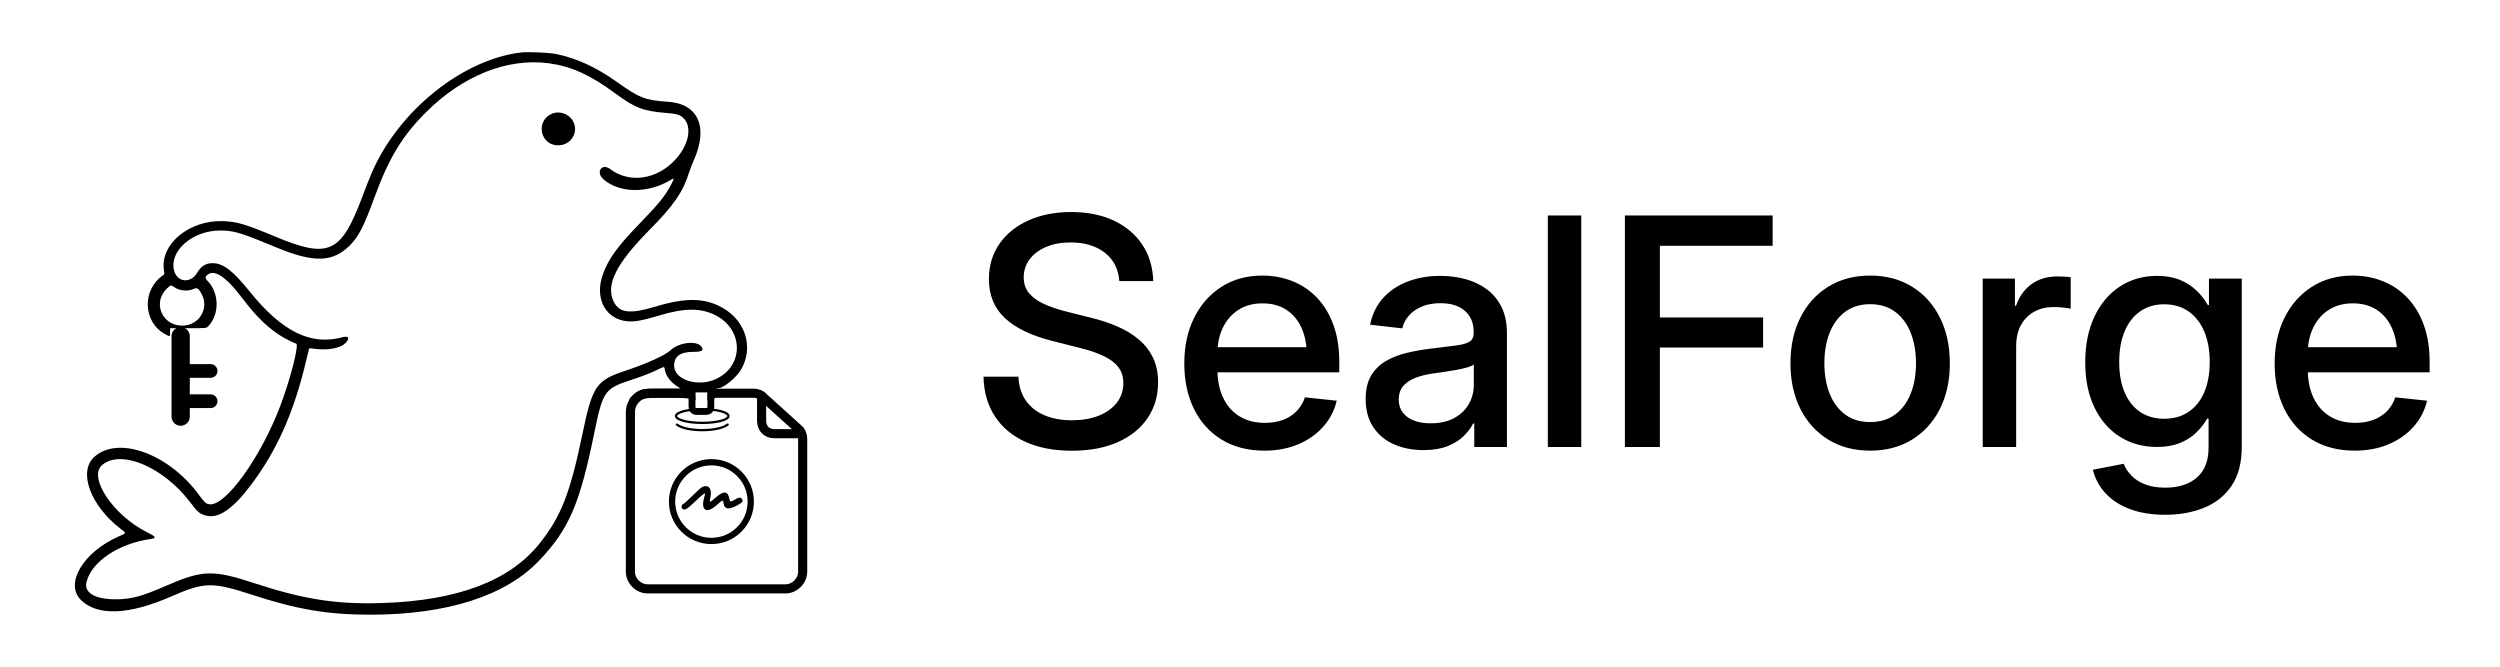
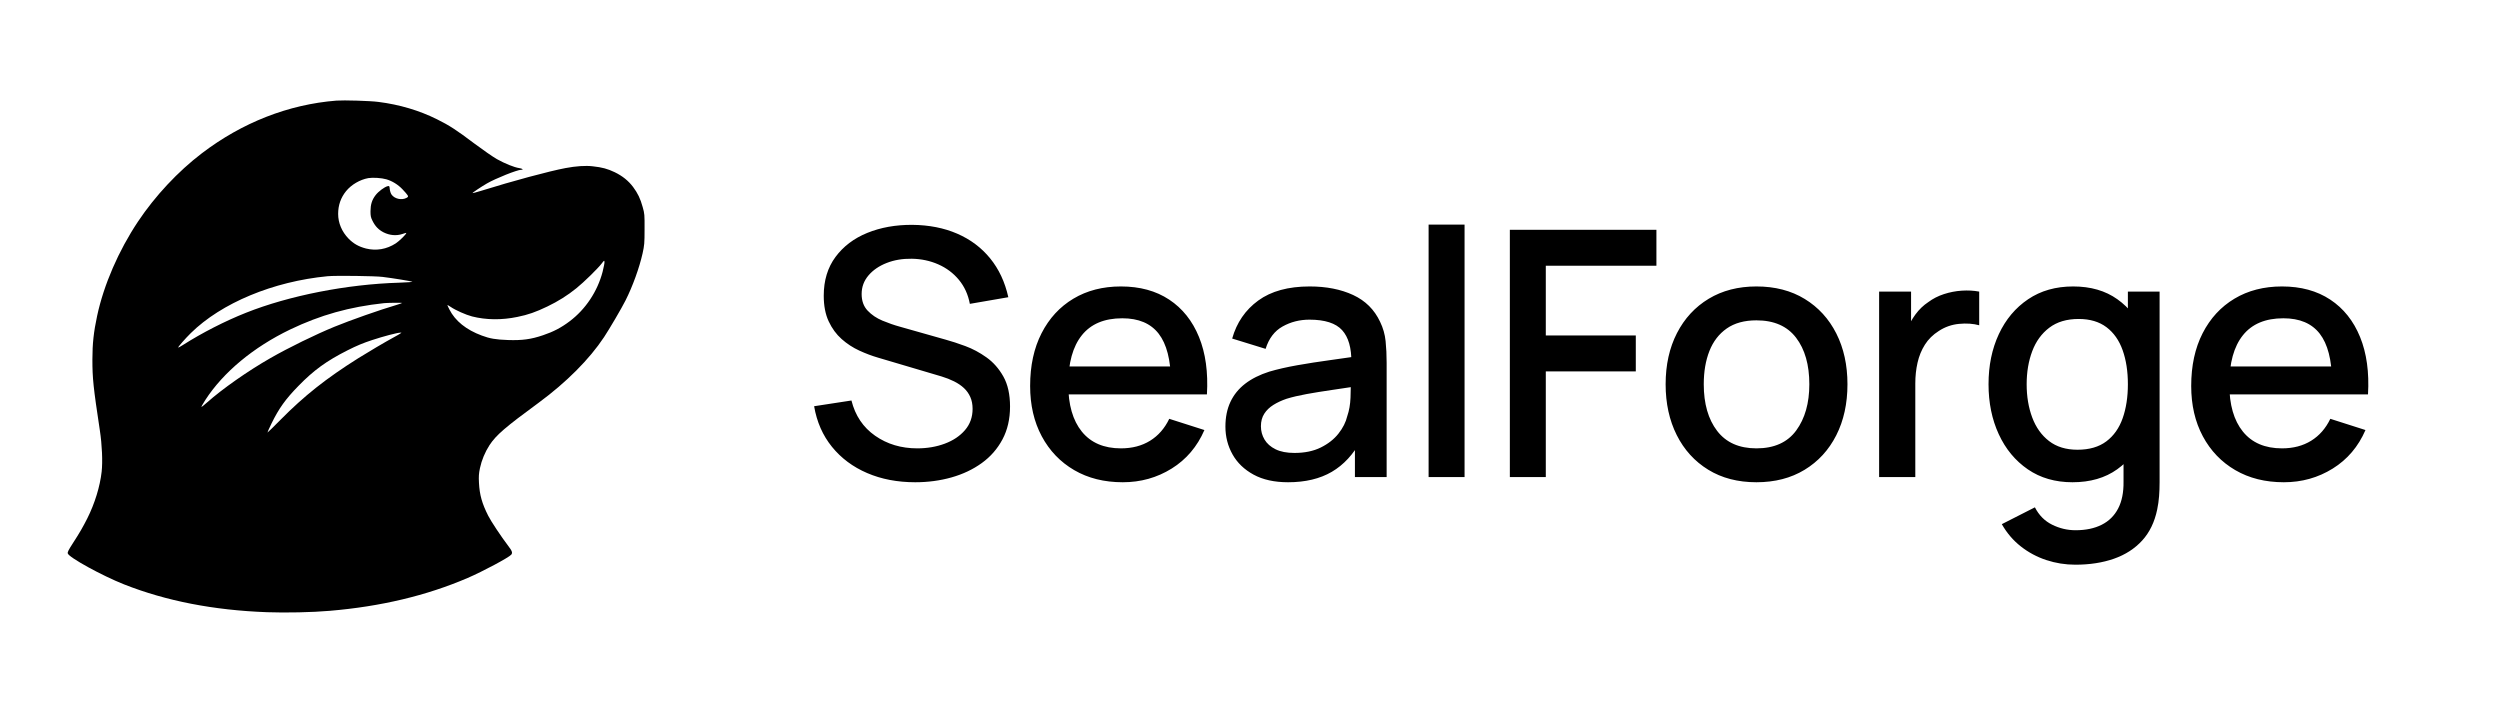
- <svg xmlns="http://www.w3.org/2000/svg" width="330" height="88" viewBox="0 0 330 88" role="img" aria-label="SealForge">
-   <g transform="translate(8 5) scale(0.07528958) translate(-28 -11)">
-     <g id="paper" fill="none" stroke="#000000" stroke-width="16" stroke-linecap="round" stroke-linejoin="round">
-       <path d="M1131 634H1060C1042 634 1027 649 1027 667V947C1027 963 1041 977 1057 977H1299C1315 977 1329 963 1329 947V714C1329 707 1326 700 1322 697L1260 641C1257 637 1250 634 1243 634H1172" />
-       <path d="M1257 641V682C1257 696 1266 705 1280 705H1326" />
-     </g>
-     <g id="seal-contour" fill="#000000">
-       <path fill-rule="evenodd" d="M835.0 36.6C732.7 48.9 621.1 138.5 574.2 246.0C570.9 253.4 563.2 273.0 557.0 289.5C519.7 388.8 498.3 398.6 404.5 359.5C351.8 337.5 337.8 333.3 313.0 332.3C254.3 330.0 202.8 372.0 209.0 417.3C210.2 425.4 210.2 425.4 207.3 427.4C170.1 453.2 172.5 509.9 211.7 530.7C220.0 535.2 220.0 535.2 220.0 527.0V520.0H251.8C283.6 520.0 283.6 520.0 286.7 516.7C306.8 495.9 306.4 458.4 285.8 437.3C281.0 432.4 281.1 429.5 286.3 425.8C297.8 417.6 316.1 428.8 339.6 458.6C343.9 464.1 351.4 473.6 356.1 479.6C379.2 508.8 403.5 529.5 429.6 542.1C435.2 544.8 440.2 547.0 440.8 547.0C446.8 547.0 431.2 608.6 413.0 656.6C378.6 747.1 317.0 832.5 288.9 828.7C282.8 827.9 280.8 826.0 269.8 811.2C216.8 739.7 128.9 708.1 87.2 745.5C58.4 771.4 79.8 830.4 132.9 871.5C143.8 879.9 143.9 879.0 130.5 884.8C67.6 912.1 34.2 968.4 64.1 997.0C93.3 1025.0 148.0 1022.7 222.3 990.2C279.9 964.9 293.9 964.6 363.5 987.3C442.6 1013.2 496.7 1022.3 571.0 1022.3C705.7 1022.2 808.1 989.4 867.0 927.4C919.3 872.3 938.0 829.1 963.6 704.0C978.7 630.3 981.6 626.1 1027.5 611.0C1048.5 604.1 1063.4 598.3 1075.9 592.1C1086.3 587.0 1086.6 587.0 1087.3 592.5C1088.8 603.0 1097.1 614.2 1109.1 622.0L1115.3 626.0H1084.9C1051.9 626.0 1047.0 626.6 1038.5 631.5C1034.0 634.2 1025.0 643.2 1025.0 645.0C1025.0 646.8 1045.6 645.7 1050.5 643.7C1057.3 640.9 1130.0 641.2 1130.0 644.0C1130.0 645.8 1130.7 646.0 1135.6 646.0H1141.2L1140.8 639.2L1140.5 632.5H1151.5H1162.5L1162.2 639.2L1161.8 646.0H1167.9C1173.3 646.0 1174.0 645.8 1174.0 644.0C1174.0 642.7 1174.7 642.0 1176.0 642.0C1177.8 642.0 1178.0 641.3 1178.0 633.5C1178.0 625.0 1178.0 625.0 1181.7 625.0C1190.3 625.0 1212.9 606.4 1220.9 592.7C1243.1 554.9 1229.7 508.4 1190.0 485.1C1158.6 466.7 1125.0 465.8 1071.3 482.0C1026.6 495.5 1007.9 493.5 998.0 474.0C983.0 444.6 1001.4 407.4 1060.6 347.5C1103.0 304.6 1119.1 281.3 1129.5 248.0C1131.5 241.7 1135.1 232.2 1137.5 227.0C1164.3 168.3 1146.5 126.5 1093.0 123.0C1052.4 120.3 1043.0 116.6 1001.5 87.0C967.0 62.5 932.4 46.7 897.5 39.4C884.8 36.8 847.5 35.1 835.0 36.6ZM884.5 55.6C923.2 60.9 957.0 76.1 999.7 107.8C1034.5 133.6 1049.2 139.3 1088.5 142.5C1107.4 144.0 1112.8 145.4 1118.8 150.6C1136.3 165.6 1130.0 198.9 1104.6 225.7C1072.3 259.8 1025.0 266.2 991.7 241.1C976.7 229.7 965.5 246.8 979.9 259.1C1008.8 283.9 1058.7 284.0 1098.8 259.4C1104.0 256.2 1104.0 257.0 1099.1 266.8C1089.5 285.9 1076.9 301.8 1048.1 331.4C1004.2 376.3 987.6 399.2 978.0 427.8C965.5 465.3 980.6 498.8 1013.6 506.6C1028.4 510.1 1043.2 508.1 1076.5 498.0C1121.6 484.4 1149.6 484.1 1175.5 497.0C1225.0 521.5 1226.7 584.7 1178.5 608.4C1146.5 624.2 1103.6 611.0 1103.6 585.5C1103.6 569.4 1114.5 561.5 1136.8 561.5C1152.7 561.5 1156.3 559.2 1151.5 552.3C1143.8 541.2 1111.9 544.8 1097.7 558.4C1088.2 567.4 1056.4 581.9 1018.4 594.5C967.0 611.5 960.5 621.0 943.0 705.0C921.1 810.1 905.6 849.6 868.1 897.0C815.6 963.1 723.6 997.9 590.5 1001.9C510.9 1004.3 454.3 995.4 367.8 967.1C295.0 943.2 276.9 943.7 212.5 971.8C170.1 990.3 151.6 995.2 125.0 995.3C88.3 995.4 68.6 983.8 73.4 964.9C82.6 929.0 129.6 897.5 186.2 889.5C196.5 888.0 195.1 885.4 180.5 878.2C120.5 848.7 75.3 781.3 101.0 759.7C134.0 731.9 208.4 763.5 255.0 825.0C268.4 842.7 272.1 845.8 283.0 848.6C305.0 854.2 330.0 837.1 362.0 794.5C408.1 733.0 437.1 667.3 459.0 575.0C461.3 565.4 463.3 556.9 463.6 556.1C463.9 555.2 465.1 555.0 467.8 555.4C494.7 559.8 518.7 555.7 528.3 545.1C535.6 537.0 532.8 533.0 521.9 535.9C466.5 550.9 416.0 525.9 359.3 455.5C329.6 418.6 313.0 406.0 294.2 406.0C282.3 406.0 274.4 411.1 267.1 423.3C256.1 441.5 233.3 439.8 227.4 420.4C216.9 385.5 258.9 348.4 308.5 348.7C332.2 348.9 344.0 352.5 406.5 378.5C471.7 405.6 505.3 404.7 535.0 374.9C550.5 359.5 559.7 341.4 578.5 290.0C603.4 222.0 627.0 183.0 668.0 142.0C732.8 77.1 811.4 45.7 884.5 55.6ZM227.1 447.9C236.2 454.5 250.7 455.9 261.4 451.1C267.1 448.6 269.5 450.0 274.4 458.5C289.6 484.5 271.4 515.6 241.0 515.5C205.9 515.3 189.1 475.8 213.6 451.2C220.7 444.1 221.5 443.9 227.1 447.9ZM888.4 144.4C860.3 157.5 869.1 199.2 900.0 199.4C922.8 199.6 937.2 176.3 926.3 156.8C918.9 143.7 901.9 138.1 888.4 144.4Z" />
-     </g>
-     <g id="key" fill="none" stroke="#000000" stroke-linecap="round" stroke-linejoin="round">
-       <path d="M238.5 534V675" stroke-width="32" />
-       <path d="M238.5 595H291M238.5 648H291" stroke-width="24" />
-     </g>
-     <g id="press" fill="none" stroke="#000000" stroke-linecap="round" stroke-linejoin="round">
-       <ellipse cx="1153" cy="674" rx="46" ry="12" stroke-width="4" />
-       <path d="M1135 630V657Q1135 666 1144 666H1159Q1168 666 1168 657V630" stroke-width="12" />
-     </g>
-     <g id="ink-line" fill="none" stroke="#000000" stroke-linecap="round">
-       <path d="M1108.5 689C1125.5 702 1180.5 702 1197.5 689" stroke-width="4" />
-     </g>
-     <g id="imprint" fill="#000000">
-       <circle cx="1169" cy="824" r="69" fill="none" stroke="#000000" stroke-width="11" />
-       <path fill-rule="evenodd" d="M1152.5 798.7C1150.9 799.5 1143.1 806.5 1135.4 814.1C1127.6 821.8 1120.7 828.0 1120.1 828.0C1117.9 828.0 1115.8 832.7 1117.0 834.9C1120.2 841.1 1125.7 838.3 1142.1 822.4C1152.3 812.4 1158.1 808.0 1158.0 810.2C1158.0 810.4 1157.1 813.9 1156.0 818.0C1150.2 840.3 1161.3 845.8 1179.0 829.5C1188.7 820.6 1189.6 820.4 1190.3 826.7C1191.5 837.4 1199.1 838.8 1213.6 831.0C1223.6 825.5 1225.2 823.5 1222.6 819.5C1220.3 816.0 1216.9 816.3 1209.9 820.6C1203.1 824.8 1201.3 824.6 1200.5 819.3C1198.2 805.2 1190.4 804.5 1176.1 817.2C1165.4 826.6 1165.2 826.6 1167.4 816.0C1170.6 801.2 1163.4 792.9 1152.5 798.7Z" />
+ <svg xmlns="http://www.w3.org/2000/svg" width="393" height="112" viewBox="0 0 393 112" role="img" aria-label="SealForge">
+   <g transform="translate(0 0) scale(0.109375)">
+     <g transform="translate(0,1024) scale(0.1,-0.1)" fill="#000000" id="cove-contour">
+       <path d="M4835 8794 c-689 -55 -1354 -315 -1935 -758 -341 -260 -670 -611 -917 -981 -279 -419 -491 -907 -587 -1355 -49 -228 -68 -399 -68 -625 0 -275 13 -398 107 -1020 32 -209 42 -451 26 -595 -24 -213 -99 -457 -206 -670 -62 -123 -110 -207 -208 -358 -62 -96 -78 -127 -73 -146 14 -57 493 -320 809 -445 606 -239 1288 -372 2056 -400 266 -10 653 -2 901 20 733 62 1389 218 1981 472 217 93 594 295 627 335 22 28 13 52 -47 131 -95 124 -247 353 -284 428 -89 176 -124 300 -133 473 -5 93 -2 133 14 211 24 114 73 232 138 332 96 145 221 253 709 611 394 290 726 622 937 941 78 118 254 418 308 526 104 206 199 470 246 679 25 115 28 143 28 345 1 211 0 224 -27 319 -33 121 -71 199 -138 289 -67 89 -153 158 -264 212 -103 49 -179 70 -317 85 -103 12 -239 3 -392 -26 -232 -44 -758 -185 -1216 -328 -63 -19 -116 -34 -118 -31 -5 4 121 89 206 138 126 73 436 197 494 197 38 0 16 18 -29 24 -71 10 -207 65 -323 130 -56 32 -203 134 -326 226 -253 191 -356 258 -534 346 -253 126 -538 211 -840 249 -119 16 -499 27 -605 19z m718 -1131 c83 -24 168 -76 233 -145 33 -34 66 -73 73 -85 10 -20 8 -24 -20 -39 -68 -34 -168 -12 -211 49 -12 16 -23 51 -26 78 -4 47 -6 48 -31 43 -44 -10 -133 -76 -173 -129 -52 -68 -72 -133 -73 -230 0 -67 4 -89 27 -135 40 -82 88 -132 162 -170 86 -43 183 -52 269 -23 31 11 57 18 57 15 0 -18 -100 -116 -152 -150 -131 -85 -280 -110 -427 -74 -105 27 -181 70 -252 143 -96 99 -149 225 -149 354 0 126 38 234 114 328 77 94 199 165 319 187 65 11 192 3 260 -17z m3108 -1329 c-74 -283 -245 -540 -474 -712 -120 -91 -235 -151 -382 -200 -173 -59 -301 -76 -505 -69 -175 6 -261 21 -375 64 -225 83 -383 211 -466 375 -16 31 -29 60 -29 63 0 3 21 -8 46 -25 69 -48 220 -115 309 -138 200 -51 426 -54 651 -7 154 31 265 70 431 150 154 74 290 159 418 263 105 84 310 285 363 355 35 46 37 47 40 23 2 -14 -11 -78 -27 -142z m-3161 -74 c141 -17 404 -60 425 -69 11 -4 -69 -10 -190 -14 -748 -22 -1581 -186 -2199 -432 -298 -118 -631 -288 -906 -463 -35 -23 -66 -39 -69 -37 -6 6 100 127 181 207 441 434 1185 743 1966 818 114 11 684 4 792 -10z m280 -374 c0 -2 -33 -14 -72 -26 -254 -75 -668 -221 -898 -315 -278 -114 -658 -300 -922 -451 -327 -187 -691 -442 -916 -642 -40 -36 -75 -63 -77 -60 -3 2 23 47 56 99 258 399 691 759 1221 1014 434 208 852 325 1348 378 50 5 260 8 260 3z m-25 -439 c-11 -8 -51 -31 -90 -52 -127 -69 -378 -217 -515 -303 -461 -290 -777 -540 -1119 -886 -101 -102 -185 -185 -187 -183 -2 2 25 62 60 134 104 212 199 346 386 537 219 225 404 359 705 511 132 67 227 106 355 148 161 53 357 105 405 106 19 1 19 1 0 -12z" fill-rule="evenodd" />
    </g>
  </g>
-   <path fill="#000000" d="M141.485 59.497Q137.934 59.497 135.341 58.317Q132.748 57.136 131.319 54.946Q129.891 52.756 129.822 49.724H134.434Q134.507 51.577 135.404 52.864Q136.3 54.151 137.871 54.814Q139.442 55.477 141.485 55.477Q143.501 55.477 145.027 54.872Q146.553 54.266 147.418 53.159Q148.283 52.052 148.283 50.574Q148.283 49.327 147.621 48.463Q146.959 47.6 145.665 46.985Q144.37 46.371 142.455 45.903L139 45.029Q134.758 43.971 132.647 41.989Q130.536 40.007 130.536 36.853Q130.536 34.182 131.922 32.189Q133.307 30.197 135.761 29.092Q138.215 27.988 141.401 27.988Q144.626 27.988 147.031 29.124Q149.436 30.261 150.793 32.309Q152.149 34.357 152.228 37.097H147.755Q147.561 34.694 145.822 33.348Q144.082 32.002 141.317 32.002Q139.482 32.002 138.086 32.594Q136.69 33.186 135.911 34.227Q135.131 35.268 135.131 36.615Q135.131 37.871 135.855 38.722Q136.578 39.574 137.862 40.15Q139.145 40.726 140.831 41.144L143.969 41.931Q145.9 42.394 147.525 43.105Q149.149 43.816 150.346 44.833Q151.544 45.851 152.205 47.24Q152.867 48.63 152.867 50.458Q152.867 53.136 151.49 55.176Q150.113 57.217 147.561 58.357Q145.008 59.497 141.485 59.497ZM166.916 59.486Q163.627 59.486 161.253 58.027Q158.879 56.569 157.603 53.974Q156.327 51.378 156.327 47.98Q156.327 44.574 157.619 41.96Q158.912 39.345 161.233 37.861Q163.554 36.378 166.614 36.378Q168.766 36.378 170.614 37.118Q172.463 37.858 173.85 39.309Q175.237 40.761 176.011 42.886Q176.785 45.011 176.785 47.782V49.152H158.525V45.832H174.491L172.495 46.883Q172.495 44.825 171.802 43.286Q171.108 41.747 169.802 40.895Q168.496 40.043 166.643 40.043Q164.802 40.043 163.47 40.902Q162.138 41.762 161.418 43.256Q160.698 44.75 160.698 46.666V48.719Q160.698 50.904 161.455 52.501Q162.211 54.098 163.621 54.958Q165.03 55.818 166.97 55.818Q168.319 55.818 169.381 55.415Q170.443 55.012 171.173 54.255Q171.903 53.497 172.252 52.449L176.448 52.893Q175.982 54.85 174.657 56.334Q173.333 57.818 171.351 58.652Q169.37 59.486 166.916 59.486ZM187.89 59.412Q185.723 59.412 184 58.649Q182.277 57.886 181.273 56.383Q180.268 54.88 180.268 52.679Q180.268 50.778 180.999 49.564Q181.729 48.35 182.965 47.64Q184.201 46.929 185.756 46.564Q187.311 46.2 188.949 46.009Q190.985 45.758 192.206 45.602Q193.427 45.446 193.977 45.101Q194.527 44.755 194.527 43.963V43.81Q194.527 42.65 194.02 41.805Q193.512 40.959 192.533 40.489Q191.553 40.02 190.139 40.02Q188.717 40.02 187.654 40.476Q186.591 40.933 185.946 41.686Q185.301 42.439 185.11 43.344L180.856 42.859Q181.269 40.791 182.553 39.358Q183.837 37.925 185.791 37.17Q187.744 36.415 190.145 36.415Q191.868 36.415 193.448 36.846Q195.029 37.276 196.259 38.185Q197.489 39.095 198.201 40.531Q198.914 41.967 198.914 43.986V59.0H194.605V55.9H194.456Q194.009 56.779 193.179 57.587Q192.349 58.395 191.053 58.903Q189.756 59.412 187.89 59.412ZM188.825 55.877Q190.708 55.877 191.98 55.17Q193.253 54.463 193.897 53.311Q194.542 52.16 194.542 50.827V48.112Q194.309 48.313 193.722 48.487Q193.134 48.66 192.347 48.807Q191.56 48.955 190.729 49.077Q189.898 49.199 189.187 49.294Q187.97 49.455 186.929 49.838Q185.889 50.222 185.261 50.916Q184.634 51.609 184.634 52.751Q184.634 53.749 185.161 54.447Q185.688 55.145 186.631 55.511Q187.573 55.877 188.825 55.877ZM208.727 28.443V59.0H204.314V28.443ZM214.485 59.0V28.443H233.987V32.45H219.103V41.905H232.731V45.87H219.103V59.0ZM246.854 59.486Q243.705 59.486 241.337 58.031Q238.969 56.577 237.655 53.981Q236.341 51.384 236.341 47.965Q236.341 44.515 237.655 41.906Q238.969 39.297 241.337 37.837Q243.705 36.378 246.854 36.378Q250.022 36.378 252.387 37.837Q254.751 39.297 256.065 41.906Q257.379 44.515 257.379 47.965Q257.379 51.384 256.065 53.981Q254.751 56.577 252.387 58.031Q250.022 59.486 246.854 59.486ZM246.854 55.712Q248.817 55.712 250.167 54.711Q251.518 53.71 252.214 51.955Q252.911 50.201 252.911 47.962Q252.911 45.693 252.214 43.935Q251.518 42.176 250.167 41.164Q248.817 40.152 246.854 40.152Q244.909 40.152 243.56 41.159Q242.21 42.167 241.513 43.926Q240.817 45.686 240.817 47.962Q240.817 50.21 241.513 51.96Q242.21 53.71 243.555 54.711Q244.9 55.712 246.854 55.712ZM261.719 59.0V36.779H265.969V40.36H266.12Q266.731 38.544 268.148 37.515Q269.565 36.487 271.607 36.487Q272.073 36.487 272.552 36.519Q273.03 36.552 273.332 36.591V40.75Q273.087 40.689 272.421 40.609Q271.755 40.53 271.011 40.53Q269.647 40.53 268.534 41.134Q267.421 41.737 266.777 42.89Q266.133 44.044 266.133 45.703V59.0ZM285.82 67.951Q283.17 67.951 281.183 67.212Q279.196 66.474 277.948 65.135Q276.7 63.796 276.256 62.003L280.327 61.216Q280.671 62.088 281.373 62.805Q282.075 63.522 283.176 63.946Q284.277 64.371 285.817 64.371Q288.439 64.371 289.986 63.039Q291.533 61.707 291.533 59.073V55.258H291.347Q290.757 56.286 289.868 57.136Q288.978 57.987 287.711 58.492Q286.444 58.997 284.717 58.997Q281.957 58.997 279.816 57.642Q277.676 56.288 276.464 53.781Q275.253 51.275 275.253 47.825Q275.253 44.356 276.465 41.793Q277.677 39.229 279.82 37.822Q281.964 36.415 284.735 36.415Q286.465 36.415 287.747 36.945Q289.029 37.474 289.942 38.356Q290.854 39.237 291.432 40.271H291.584V36.779H295.912V58.992Q295.912 62.146 294.568 64.125Q293.223 66.103 290.933 67.027Q288.643 67.951 285.82 67.951ZM285.671 55.275Q287.554 55.275 288.9 54.362Q290.247 53.449 290.965 51.763Q291.683 50.077 291.683 47.779Q291.683 45.49 290.969 43.78Q290.255 42.07 288.908 41.119Q287.561 40.167 285.671 40.167Q283.828 40.167 282.495 41.104Q281.163 42.04 280.449 43.745Q279.736 45.449 279.736 47.779Q279.736 50.119 280.453 51.8Q281.171 53.481 282.503 54.378Q283.835 55.275 285.671 55.275ZM310.842 59.486Q307.553 59.486 305.179 58.027Q302.805 56.569 301.529 53.974Q300.253 51.378 300.253 47.98Q300.253 44.574 301.546 41.96Q302.838 39.345 305.159 37.861Q307.48 36.378 310.54 36.378Q312.692 36.378 314.54 37.118Q316.389 37.858 317.776 39.309Q319.163 40.761 319.937 42.886Q320.711 45.011 320.711 47.782V49.152H302.451V45.832H318.417L316.421 46.883Q316.421 44.825 315.728 43.286Q315.034 41.747 313.728 40.895Q312.422 40.043 310.57 40.043Q308.729 40.043 307.396 40.902Q306.064 41.762 305.344 43.256Q304.625 44.75 304.625 46.666V48.719Q304.625 50.904 305.381 52.501Q306.137 54.098 307.547 54.958Q308.957 55.818 310.896 55.818Q312.245 55.818 313.307 55.415Q314.369 55.012 315.099 54.255Q315.83 53.497 316.178 52.449L320.374 52.893Q319.908 54.85 318.583 56.334Q317.259 57.818 315.277 58.652Q313.296 59.486 310.842 59.486Z" />
+   <path fill="#000000" d="M143.874 75.81Q139.68 75.81 136.319 74.365Q132.957 72.921 130.784 70.239Q128.61 67.557 127.98 63.858L133.848 62.958Q134.739 66.522 137.574 68.502Q140.409 70.482 144.198 70.482Q146.538 70.482 148.518 69.744Q150.498 69.006 151.695 67.615Q152.892 66.225 152.892 64.272Q152.892 63.219 152.532 62.409Q152.172 61.599 151.529 61.001Q150.885 60.402 149.985 59.952Q149.085 59.502 148.014 59.178L138.042 56.226Q136.584 55.803 135.077 55.11Q133.569 54.417 132.309 53.301Q131.049 52.185 130.271 50.52Q129.492 48.855 129.492 46.488Q129.492 42.888 131.342 40.391Q133.191 37.893 136.341 36.61Q139.491 35.328 143.406 35.346Q147.357 35.382 150.471 36.732Q153.585 38.082 155.651 40.615Q157.716 43.149 158.508 46.722L152.46 47.766Q152.046 45.561 150.732 43.982Q149.418 42.402 147.492 41.556Q145.566 40.71 143.334 40.674Q141.165 40.638 139.379 41.34Q137.592 42.042 136.521 43.302Q135.45 44.562 135.45 46.218Q135.45 47.838 136.391 48.832Q137.331 49.827 138.726 50.407Q140.121 50.988 141.498 51.366L148.68 53.4Q150.03 53.769 151.749 54.403Q153.468 55.038 155.075 56.181Q156.681 57.324 157.73 59.191Q158.778 61.059 158.778 63.912Q158.778 66.837 157.59 69.069Q156.402 71.301 154.332 72.795Q152.262 74.289 149.571 75.05Q146.88 75.81 143.874 75.81ZM176.499 75.81Q172.134 75.81 168.863 73.902Q165.591 71.994 163.764 68.583Q161.937 65.172 161.937 60.672Q161.937 55.893 163.733 52.383Q165.528 48.873 168.737 46.952Q171.945 45.03 176.211 45.03Q180.666 45.03 183.798 47.1Q186.93 49.17 188.483 52.977Q190.035 56.784 189.729 62.004H184.077V59.952Q184.023 54.885 182.146 52.46Q180.27 50.034 176.427 50.034Q172.197 50.034 170.064 52.703Q167.931 55.371 167.931 60.42Q167.931 65.217 170.064 67.849Q172.197 70.482 176.211 70.482Q178.857 70.482 180.792 69.285Q182.727 68.088 183.807 65.838L189.333 67.602Q187.641 71.508 184.185 73.659Q180.729 75.81 176.499 75.81ZM166.095 62.004V57.612H186.903V62.004ZM202.482 75.81Q199.26 75.81 197.064 74.613Q194.868 73.416 193.752 71.427Q192.636 69.438 192.636 67.062Q192.636 64.857 193.423 63.179Q194.211 61.5 195.741 60.321Q197.271 59.142 199.53 58.422Q201.456 57.855 203.917 57.418Q206.379 56.982 209.088 56.613Q211.797 56.244 214.47 55.848L212.436 57Q212.481 53.553 210.982 51.902Q209.484 50.25 205.848 50.25Q203.544 50.25 201.632 51.317Q199.719 52.383 198.954 54.84L193.698 53.22Q194.76 49.458 197.798 47.244Q200.835 45.03 205.884 45.03Q209.808 45.03 212.706 46.371Q215.604 47.712 216.954 50.592Q217.656 52.032 217.818 53.625Q217.98 55.218 217.98 57.036V75.0H212.994V68.34L213.966 69.186Q212.157 72.534 209.358 74.172Q206.559 75.81 202.482 75.81ZM203.49 71.202Q205.893 71.202 207.625 70.347Q209.358 69.492 210.406 68.164Q211.455 66.837 211.788 65.424Q212.238 64.128 212.301 62.499Q212.364 60.87 212.364 59.916L214.2 60.582Q211.545 60.987 209.353 61.307Q207.162 61.626 205.398 61.946Q203.634 62.265 202.248 62.688Q201.087 63.084 200.178 63.651Q199.269 64.218 198.743 65.037Q198.216 65.856 198.216 67.008Q198.216 68.142 198.783 69.096Q199.35 70.05 200.516 70.626Q201.681 71.202 203.49 71.202ZM224.577 75.0V35.31H230.229V75.0ZM237.348 75.0V36.12H260.388V41.772H243V52.734H257.148V58.386H243V75.0ZM276.111 75.81Q271.737 75.81 268.533 73.839Q265.329 71.868 263.583 68.394Q261.837 64.92 261.837 60.402Q261.837 55.83 263.619 52.365Q265.401 48.9 268.61 46.965Q271.818 45.03 276.111 45.03Q280.494 45.03 283.707 46.997Q286.92 48.963 288.671 52.428Q290.421 55.893 290.421 60.402Q290.421 64.965 288.657 68.434Q286.893 71.904 283.676 73.857Q280.458 75.81 276.111 75.81ZM276.111 70.482Q280.305 70.482 282.366 67.669Q284.427 64.857 284.427 60.402Q284.427 55.821 282.343 53.09Q280.26 50.358 276.111 50.358Q273.276 50.358 271.445 51.636Q269.613 52.914 268.722 55.173Q267.831 57.432 267.831 60.402Q267.831 64.992 269.933 67.737Q272.034 70.482 276.111 70.482ZM295.398 75.0V45.84H300.42V52.914L299.718 51.996Q300.249 50.592 301.113 49.422Q301.977 48.252 303.12 47.496Q304.218 46.677 305.591 46.231Q306.963 45.786 308.394 45.692Q309.825 45.597 311.13 45.84V51.132Q309.717 50.745 307.971 50.912Q306.225 51.078 304.776 52.032Q303.399 52.905 302.594 54.183Q301.788 55.461 301.437 57.014Q301.086 58.566 301.086 60.276V75.0ZM326.241 88.77Q323.883 88.77 321.678 88.041Q319.473 87.312 317.669 85.894Q315.864 84.477 314.685 82.398L319.887 79.752Q320.841 81.615 322.596 82.483Q324.351 83.352 326.277 83.352Q328.68 83.352 330.385 82.492Q332.091 81.633 332.973 79.936Q333.855 78.24 333.819 75.72V67.584H334.503V45.84H339.489V75.792Q339.489 76.953 339.408 78.006Q339.327 79.059 339.111 80.094Q338.499 83.055 336.749 84.972Q334.998 86.889 332.316 87.83Q329.634 88.77 326.241 88.77ZM325.791 75.81Q321.732 75.81 318.776 73.781Q315.819 71.751 314.208 68.264Q312.597 64.776 312.597 60.402Q312.597 56.001 314.217 52.527Q315.837 49.053 318.821 47.041Q321.804 45.03 325.899 45.03Q330.03 45.03 332.852 47.042Q335.673 49.053 337.122 52.532Q338.571 56.01 338.571 60.402Q338.571 64.767 337.118 68.255Q335.664 71.742 332.82 73.776Q329.976 75.81 325.791 75.81ZM326.583 70.698Q329.364 70.698 331.115 69.384Q332.865 68.07 333.684 65.743Q334.503 63.417 334.503 60.402Q334.503 57.369 333.679 55.052Q332.856 52.734 331.142 51.438Q329.427 50.142 326.763 50.142Q323.964 50.142 322.151 51.515Q320.337 52.887 319.464 55.214Q318.591 57.54 318.591 60.402Q318.591 63.291 319.464 65.626Q320.337 67.962 322.106 69.33Q323.874 70.698 326.583 70.698ZM359.019 75.81Q354.654 75.81 351.383 73.902Q348.111 71.994 346.284 68.583Q344.457 65.172 344.457 60.672Q344.457 55.893 346.253 52.383Q348.048 48.873 351.257 46.952Q354.465 45.03 358.731 45.03Q363.186 45.03 366.318 47.1Q369.45 49.17 371.003 52.977Q372.555 56.784 372.249 62.004H366.597V59.952Q366.543 54.885 364.666 52.46Q362.79 50.034 358.947 50.034Q354.717 50.034 352.584 52.703Q350.451 55.371 350.451 60.42Q350.451 65.217 352.584 67.849Q354.717 70.482 358.731 70.482Q361.377 70.482 363.312 69.285Q365.247 68.088 366.327 65.838L371.853 67.602Q370.161 71.508 366.705 73.659Q363.249 75.81 359.019 75.81ZM348.615 62.004V57.612H369.423V62.004Z" />
</svg>
